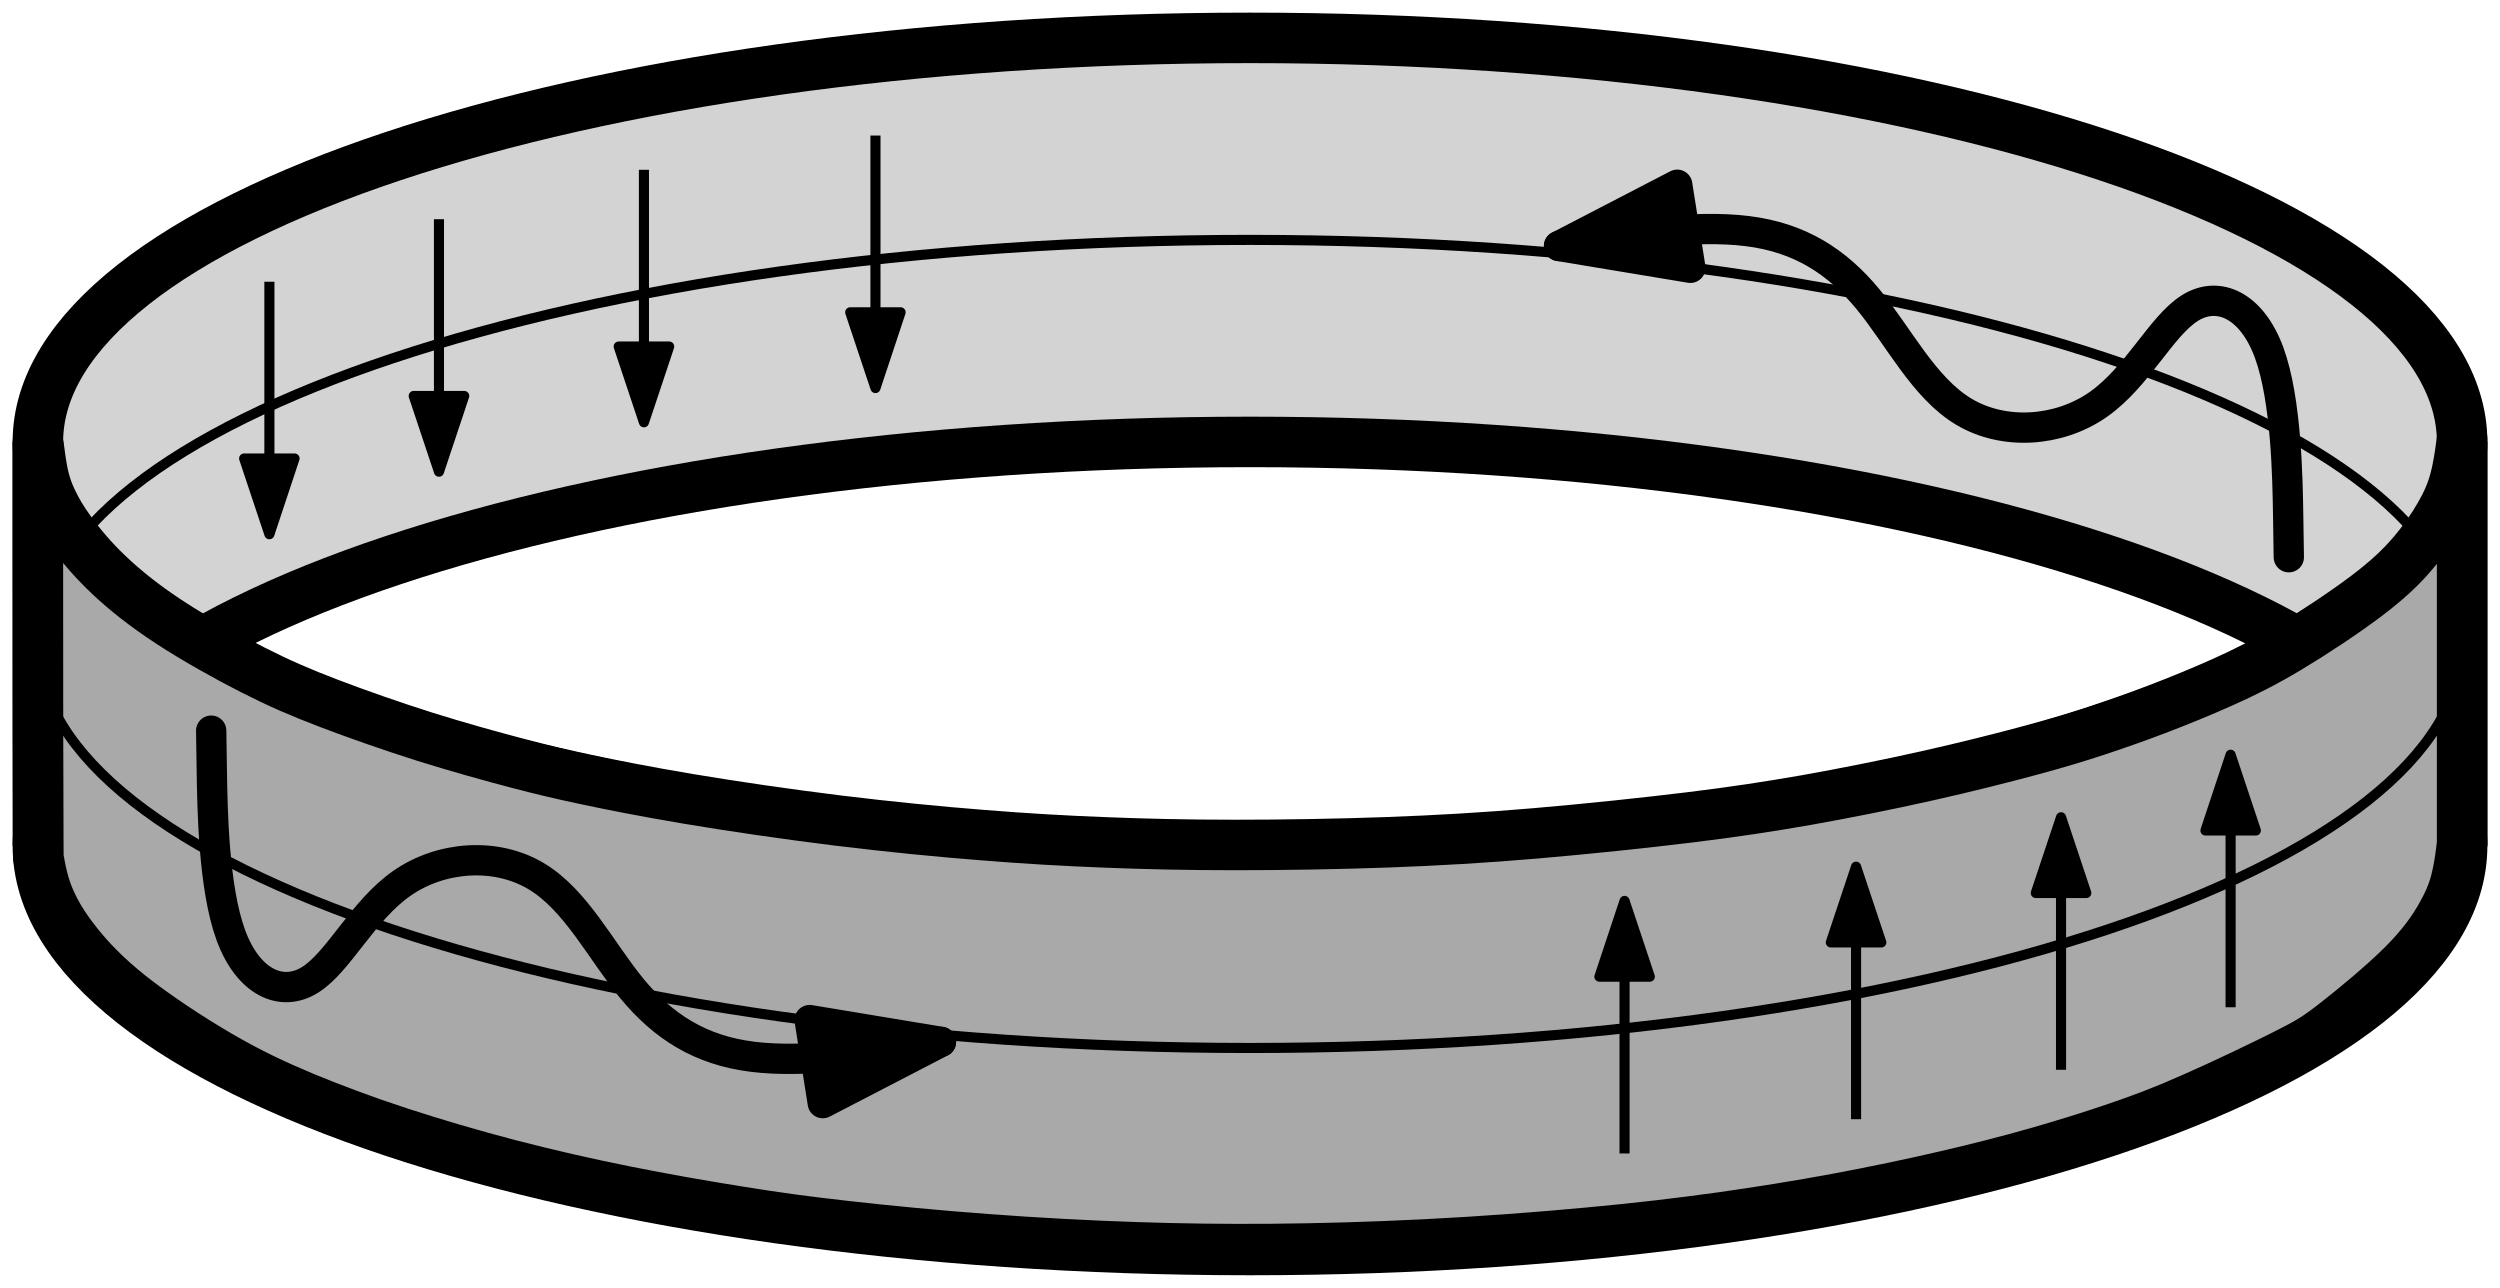
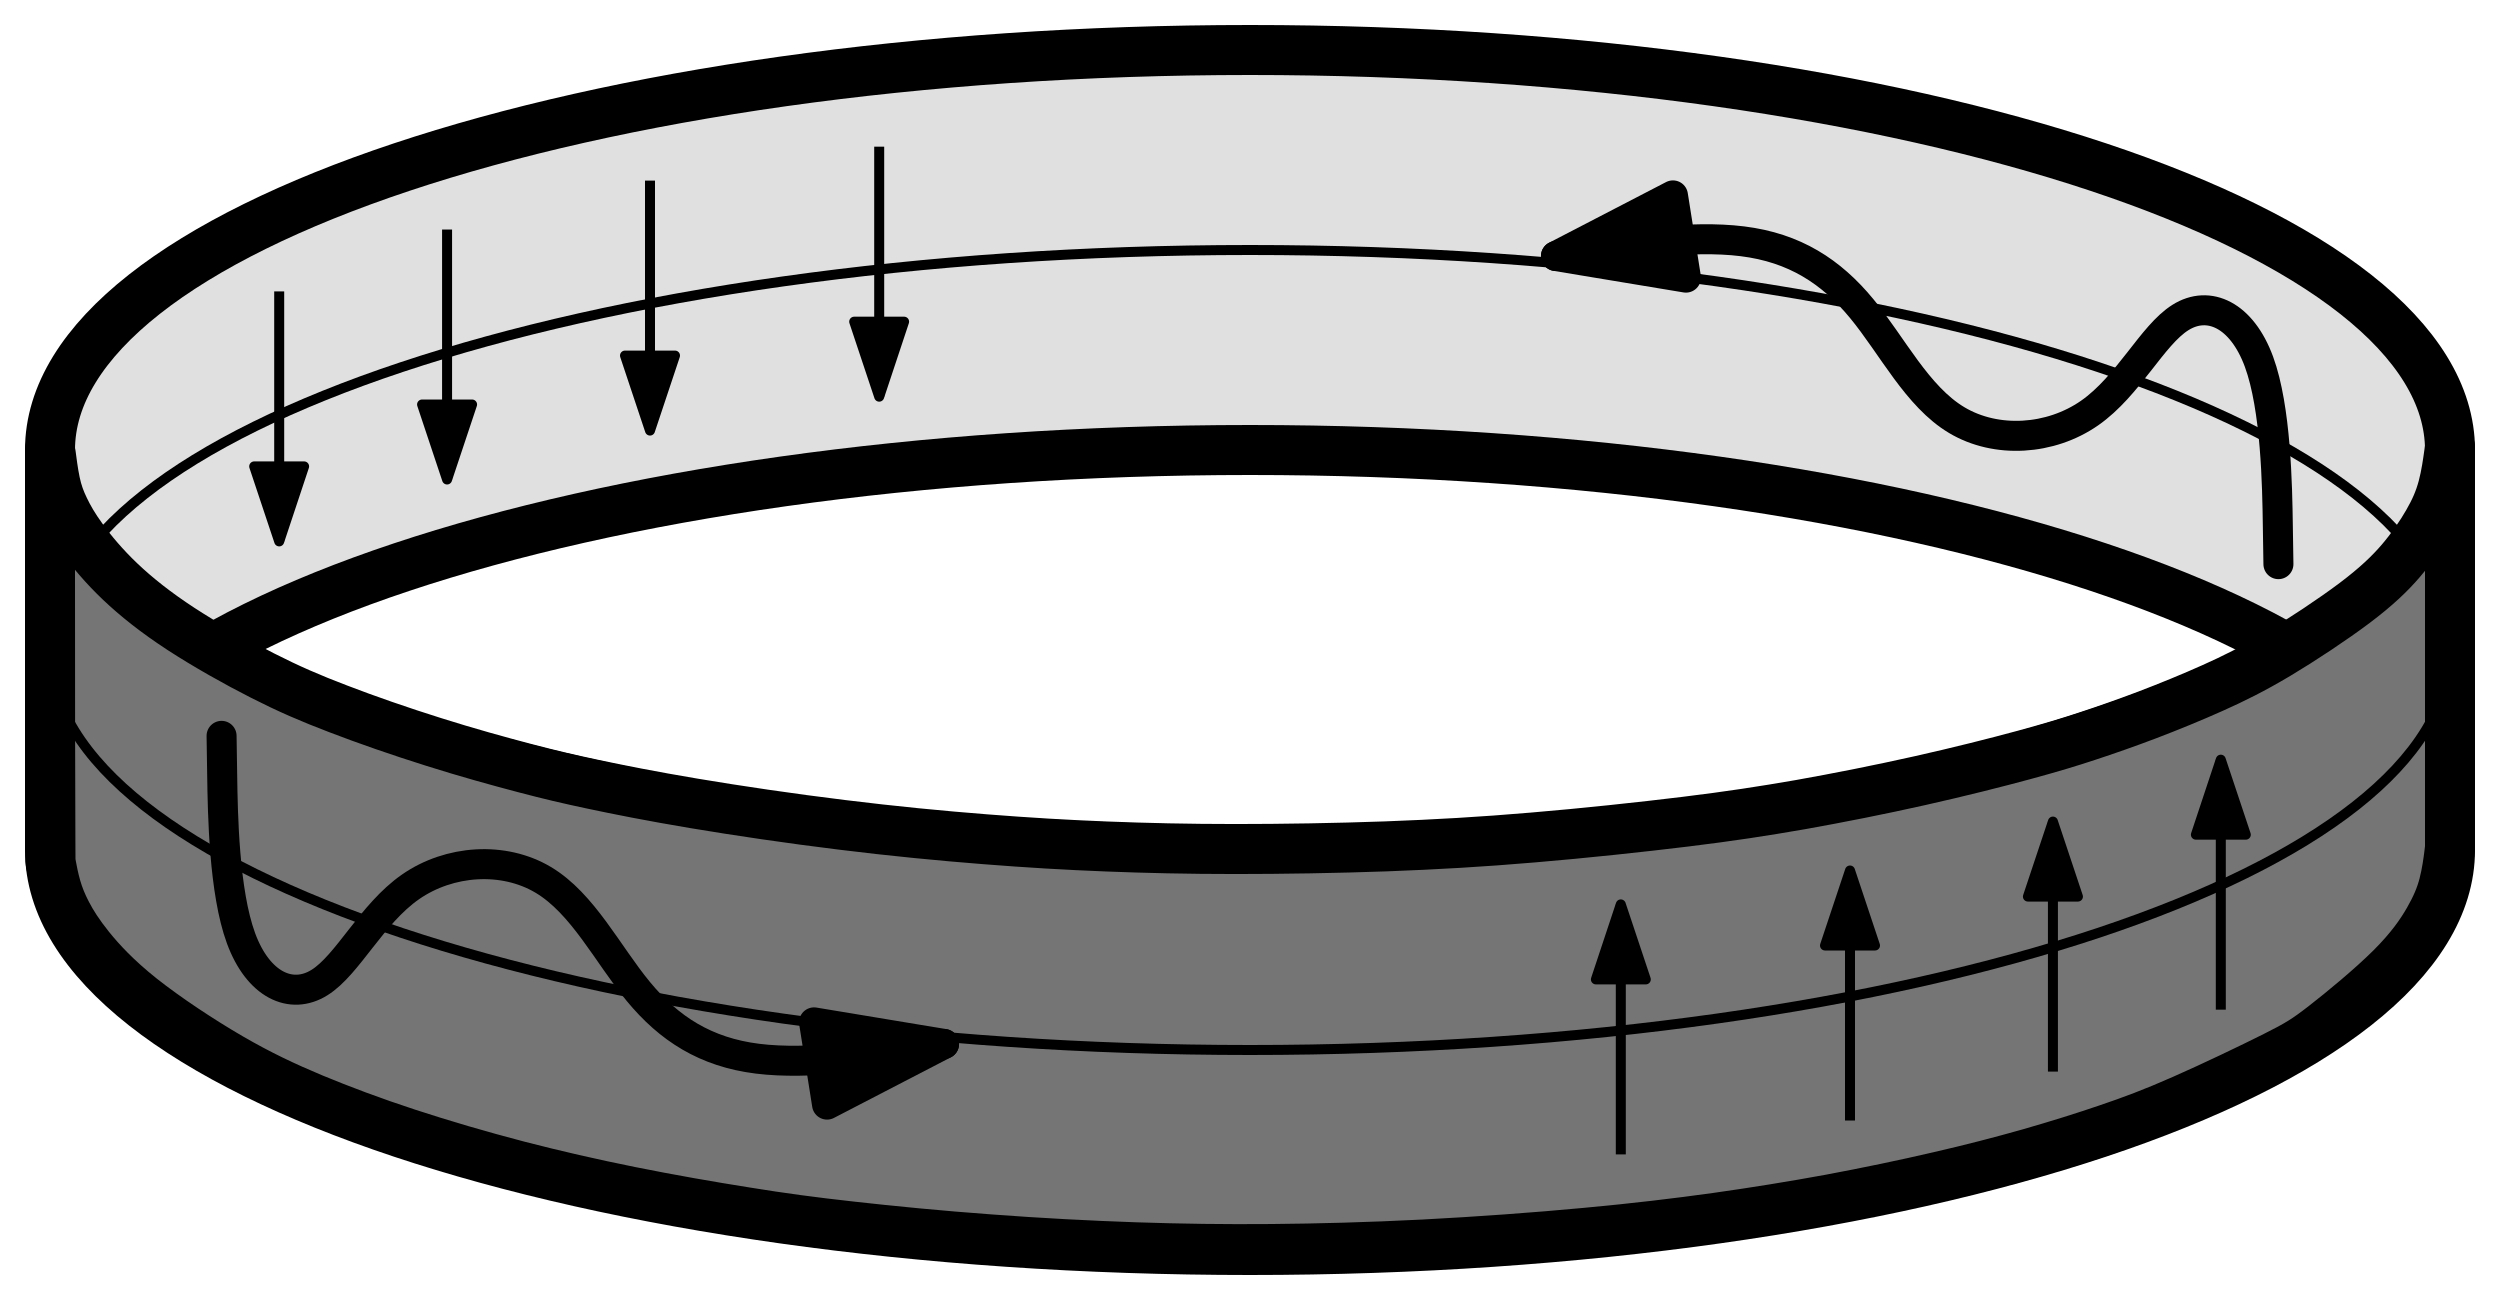
- <svg xmlns="http://www.w3.org/2000/svg" width="99pt" height="51pt" viewBox="0 0 99 51" version="1.1">
-   <g id="surface1">
-     <path style="fill-rule:evenodd;fill:rgb(82.7%,82.7%,82.7%);fill-opacity:1;stroke-width:0.4;stroke-linecap:butt;stroke-linejoin:round;stroke:rgb(0%,0%,0%);stroke-opacity:1;stroke-miterlimit:10;" d="M 297.508 696.07 C 297.508 696.07 297.508 696.07 297.973 696.391 C 298.441 696.707 299.375 697.34 300.18 697.988 C 300.988 698.637 301.668 699.293 302.266 700.191 C 302.859 701.09 303.375 702.227 303.59 703.234 C 303.801 704.238 303.715 705.121 303.297 706.094 C 302.879 707.07 302.133 708.137 301.016 709.199 C 299.902 710.258 298.414 711.309 296.727 712.25 C 295.035 713.191 293.145 714.027 291.426 714.688 C 289.703 715.348 288.16 715.836 286.395 716.312 C 284.633 716.789 282.652 717.258 280.801 717.641 C 278.949 718.023 277.23 718.32 275.293 718.602 C 273.355 718.879 271.207 719.137 269.211 719.336 C 267.215 719.531 265.375 719.668 263.188 719.766 C 260.996 719.867 258.453 719.934 256.191 719.945 C 253.926 719.957 251.938 719.914 249.949 719.828 C 247.961 719.746 245.969 719.617 244.137 719.465 C 242.305 719.312 240.633 719.137 239.105 718.945 C 237.582 718.758 236.203 718.559 234.453 718.25 C 232.703 717.941 230.578 717.523 228.609 717.066 C 226.637 716.609 224.816 716.113 223.027 715.539 C 221.242 714.965 219.488 714.312 218.004 713.676 C 216.52 713.039 215.301 712.418 214.102 711.664 C 212.902 710.91 211.723 710.023 210.809 709.148 C 209.898 708.27 209.25 707.402 208.832 706.449 C 208.414 705.496 208.223 704.461 208.242 703.574 C 208.266 702.688 208.496 701.953 208.891 701.219 C 209.281 700.484 209.836 699.754 210.477 699.098 C 211.121 698.438 211.855 697.863 212.566 697.355 C 213.277 696.848 213.969 696.414 214.309 696.195 C 214.652 695.98 214.652 695.98 214.652 695.98 C 214.652 695.98 214.652 695.98 215.379 696.348 C 216.102 696.715 217.547 697.453 218.938 698.059 C 220.324 698.664 221.66 699.141 223.176 699.613 C 224.688 700.082 226.387 700.551 228.117 700.965 C 229.848 701.383 231.609 701.746 233.18 702.035 C 234.75 702.328 236.121 702.547 237.656 702.754 C 239.188 702.965 240.883 703.16 242.539 703.324 C 244.195 703.488 245.82 703.617 247.281 703.711 C 248.746 703.805 250.051 703.863 251.461 703.906 C 252.875 703.949 254.395 703.977 255.762 703.98 C 257.125 703.984 258.332 703.973 259.434 703.945 C 260.539 703.922 261.539 703.887 262.898 703.812 C 264.258 703.738 265.973 703.629 267.633 703.492 C 269.293 703.355 270.895 703.188 272.551 702.984 C 274.203 702.777 275.91 702.531 277.574 702.254 C 279.242 701.973 280.871 701.656 282.406 701.32 C 283.938 700.984 285.375 700.625 286.637 700.281 C 287.898 699.938 288.984 699.602 290.121 699.215 C 291.262 698.824 292.449 698.375 293.691 697.844 C 294.93 697.309 296.219 696.691 296.863 696.383 C 297.508 696.07 297.508 696.07 297.508 696.07 Z M 297.508 696.07 " transform="matrix(1,0,0,-1,-206.5,721.5)" />
-     <path style="fill:none;stroke-width:2;stroke-linecap:butt;stroke-linejoin:round;stroke:rgb(0%,0%,0%);stroke-opacity:1;stroke-miterlimit:10;" d="M 304 704 C 304 712.836 282.512 720 256 720 C 229.488 720 208 712.836 208 704 C 208 695.164 229.488 688 256 688 C 282.512 688 304 695.164 304 704 " transform="matrix(1,0,0,-1,-206.5,721.5)" />
-     <path style="fill:none;stroke-width:2;stroke-linecap:butt;stroke-linejoin:round;stroke:rgb(0%,0%,0%);stroke-opacity:1;stroke-miterlimit:10;" d="M 304 688 C 304 696.836 282.512 704 256 704 C 229.488 704 208 696.836 208 688 C 208 679.164 229.488 672 256 672 C 282.512 672 304 679.164 304 688 " transform="matrix(1,0,0,-1,-206.5,721.5)" />
-     <path style="fill:none;stroke-width:2;stroke-linecap:butt;stroke-linejoin:round;stroke:rgb(0%,0%,0%);stroke-opacity:1;stroke-miterlimit:10;" d="M 208 704 L 208 688 " transform="matrix(1,0,0,-1,-206.5,721.5)" />
-     <path style="fill:none;stroke-width:2;stroke-linecap:butt;stroke-linejoin:round;stroke:rgb(0%,0%,0%);stroke-opacity:1;stroke-miterlimit:10;" d="M 304 704 L 304 688 " transform="matrix(1,0,0,-1,-206.5,721.5)" />
-     <path style="fill:none;stroke-width:0.4;stroke-linecap:butt;stroke-linejoin:round;stroke:rgb(0%,0%,0%);stroke-opacity:1;stroke-miterlimit:10;" d="M 208 696 C 208 704.836 229.488 712 256 712 C 282.512 712 304 704.836 304 696 " transform="matrix(1,0,0,-1,-206.5,721.5)" />
-     <path style="fill-rule:evenodd;fill:rgb(66.299%,66.299%,66.299%);fill-opacity:1;stroke-width:2;stroke-linecap:butt;stroke-linejoin:round;stroke:rgb(0%,0%,0%);stroke-opacity:1;stroke-miterlimit:10;" d="M 208 703.961 C 208 703.93 208 703.93 208 703.195 C 208 702.457 208 700.984 208 699.051 C 208 697.117 208 694.723 208.004 692.727 C 208.008 690.734 208.012 689.141 208.016 688.344 C 208.02 687.547 208.02 687.547 208.02 687.547 C 208.02 687.547 208.02 687.547 208.051 687.371 C 208.082 687.195 208.148 686.848 208.246 686.508 C 208.344 686.164 208.48 685.832 208.676 685.453 C 208.875 685.074 209.141 684.652 209.586 684.098 C 210.027 683.547 210.652 682.867 211.648 682.074 C 212.645 681.285 214.012 680.379 215.195 679.691 C 216.379 679.004 217.379 678.535 218.508 678.062 C 219.641 677.594 220.898 677.121 222.293 676.664 C 223.688 676.207 225.211 675.762 226.707 675.371 C 228.203 674.984 229.668 674.648 231.219 674.336 C 232.773 674.023 234.41 673.738 235.836 673.512 C 237.262 673.281 238.473 673.117 240.062 672.941 C 241.648 672.762 243.617 672.57 245.594 672.426 C 247.566 672.277 249.555 672.172 251.406 672.109 C 253.258 672.047 254.973 672.023 256.848 672.039 C 258.723 672.055 260.754 672.109 262.93 672.219 C 265.105 672.328 267.422 672.5 269.422 672.688 C 271.418 672.871 273.098 673.074 274.672 673.293 C 276.246 673.516 277.723 673.754 279.207 674.027 C 280.695 674.305 282.195 674.617 283.535 674.93 C 284.879 675.238 286.062 675.547 287.18 675.863 C 288.297 676.184 289.352 676.512 290.309 676.84 C 291.266 677.164 292.129 677.484 293.328 678.016 C 294.531 678.543 296.07 679.281 296.992 679.746 C 297.922 680.211 298.234 680.402 298.969 680.973 C 299.703 681.543 300.859 682.496 301.648 683.281 C 302.434 684.066 302.855 684.684 303.152 685.203 C 303.449 685.723 303.629 686.145 303.75 686.609 C 303.871 687.074 303.938 687.582 303.969 687.84 C 304 688.094 304 688.094 304 688.094 C 304 688.094 304 688.094 304 688.738 C 304 689.383 304 690.672 304 692.266 C 304 693.863 304 695.766 304 697.789 C 304 699.816 304 701.965 304 703.039 C 304 704.113 304 704.113 304 704.113 C 304 704.113 304 704.113 303.961 703.836 C 303.922 703.555 303.848 702.996 303.715 702.504 C 303.582 702.008 303.395 701.578 303.117 701.102 C 302.844 700.621 302.48 700.094 302.035 699.574 C 301.594 699.055 301.062 698.543 300.188 697.883 C 299.309 697.223 298.082 696.41 297.094 695.82 C 296.102 695.23 295.348 694.859 294.512 694.484 C 293.676 694.109 292.758 693.734 291.895 693.406 C 291.035 693.078 290.238 692.801 289.492 692.555 C 288.746 692.309 288.051 692.098 286.957 691.801 C 285.863 691.504 284.367 691.125 282.781 690.77 C 281.195 690.414 279.52 690.082 278.023 689.816 C 276.523 689.555 275.207 689.352 273.418 689.133 C 271.629 688.914 269.367 688.676 267.316 688.5 C 265.266 688.324 263.422 688.219 261.434 688.145 C 259.449 688.074 257.316 688.039 255.414 688.039 C 253.516 688.039 251.852 688.078 250.258 688.141 C 248.664 688.203 247.145 688.289 245.406 688.43 C 243.668 688.566 241.711 688.758 239.668 689.008 C 237.621 689.262 235.492 689.574 233.77 689.863 C 232.051 690.152 230.734 690.414 229.723 690.629 C 228.711 690.844 227.996 691.012 226.988 691.277 C 225.977 691.543 224.676 691.902 223.34 692.32 C 222.008 692.742 220.648 693.219 219.531 693.645 C 218.414 694.07 217.539 694.449 216.496 694.98 C 215.453 695.512 214.242 696.191 213.238 696.844 C 212.234 697.5 211.445 698.129 210.801 698.742 C 210.152 699.355 209.656 699.961 209.301 700.449 C 208.945 700.938 208.734 701.312 208.57 701.656 C 208.406 701.996 208.297 702.301 208.207 702.703 C 208.121 703.109 208.062 703.609 208.031 703.832 C 208 704.051 208 703.992 208 703.961 Z M 208 703.961 " transform="matrix(1,0,0,-1,-206.5,721.5)" />
-     <path style="fill:none;stroke-width:0.4;stroke-linecap:butt;stroke-linejoin:round;stroke:rgb(0%,0%,0%);stroke-opacity:1;stroke-miterlimit:10;" d="M 208 696 C 208 687.164 229.488 680 256 680 C 282.512 680 304 687.164 304 696 " transform="matrix(1,0,0,-1,-206.5,721.5)" />
-     <path style="fill:none;stroke-width:1.2;stroke-linecap:round;stroke-linejoin:round;stroke:rgb(0%,0%,0%);stroke-opacity:1;stroke-miterlimit:10;" d="M 214.863 692.566 C 214.863 692.566 214.863 692.566 214.887 691.008 C 214.91 689.449 214.957 686.336 215.641 684.469 C 216.324 682.602 217.648 681.988 218.781 682.699 C 219.914 683.406 220.859 685.438 222.418 686.523 C 223.977 687.609 226.148 687.75 227.73 686.805 C 229.312 685.863 230.305 683.832 231.531 682.344 C 232.762 680.855 234.223 679.91 236.301 679.652 C 238.379 679.391 241.07 679.816 242.414 680.031 C 243.762 680.242 243.762 680.242 243.762 680.242 " transform="matrix(1,0,0,-1,-206.5,721.5)" />
-     <path style="fill-rule:evenodd;fill:rgb(0%,0%,0%);fill-opacity:1;stroke-width:1.2;stroke-linecap:round;stroke-linejoin:round;stroke:rgb(0%,0%,0%);stroke-opacity:1;stroke-miterlimit:10;" d="M 243.762 680.242 L 238.562 681.105 L 239.082 677.816 Z M 243.762 680.242 " transform="matrix(1,0,0,-1,-206.5,721.5)" />
-     <path style="fill:none;stroke-width:1.2;stroke-linecap:round;stroke-linejoin:round;stroke:rgb(0%,0%,0%);stroke-opacity:1;stroke-miterlimit:10;" d="M 297.137 699.434 C 297.137 699.434 297.137 699.434 297.113 700.992 C 297.09 702.551 297.043 705.664 296.359 707.531 C 295.676 709.398 294.352 710.012 293.219 709.301 C 292.086 708.594 291.141 706.562 289.582 705.477 C 288.023 704.391 285.852 704.25 284.27 705.195 C 282.688 706.137 281.695 708.168 280.469 709.656 C 279.238 711.145 277.777 712.09 275.699 712.348 C 273.621 712.609 270.93 712.184 269.586 711.969 C 268.238 711.758 268.238 711.758 268.238 711.758 " transform="matrix(1,0,0,-1,-206.5,721.5)" />
-     <path style="fill-rule:evenodd;fill:rgb(0%,0%,0%);fill-opacity:1;stroke-width:1.2;stroke-linecap:round;stroke-linejoin:round;stroke:rgb(0%,0%,0%);stroke-opacity:1;stroke-miterlimit:10;" d="M 268.238 711.758 L 273.438 710.895 L 272.918 714.184 Z M 268.238 711.758 " transform="matrix(1,0,0,-1,-206.5,721.5)" />
-     <path style="fill:none;stroke-width:0.4;stroke-linecap:butt;stroke-linejoin:round;stroke:rgb(0%,0%,0%);stroke-opacity:1;stroke-miterlimit:10;" d="M 270.832 675.824 L 270.832 685.824 " transform="matrix(1,0,0,-1,-206.5,721.5)" />
-     <path style="fill-rule:evenodd;fill:rgb(0%,0%,0%);fill-opacity:1;stroke-width:0.4;stroke-linecap:butt;stroke-linejoin:round;stroke:rgb(0%,0%,0%);stroke-opacity:1;stroke-miterlimit:10;" d="M 270.832 685.824 L 269.836 682.824 L 271.832 682.824 Z M 270.832 685.824 " transform="matrix(1,0,0,-1,-206.5,721.5)" />
-     <path style="fill:none;stroke-width:0.4;stroke-linecap:butt;stroke-linejoin:round;stroke:rgb(0%,0%,0%);stroke-opacity:1;stroke-miterlimit:10;" d="M 280 677.18 L 280 687.18 " transform="matrix(1,0,0,-1,-206.5,721.5)" />
-     <path style="fill-rule:evenodd;fill:rgb(0%,0%,0%);fill-opacity:1;stroke-width:0.4;stroke-linecap:butt;stroke-linejoin:round;stroke:rgb(0%,0%,0%);stroke-opacity:1;stroke-miterlimit:10;" d="M 280 687.18 L 279 684.18 L 281 684.18 Z M 280 687.18 " transform="matrix(1,0,0,-1,-206.5,721.5)" />
-     <path style="fill:none;stroke-width:0.4;stroke-linecap:butt;stroke-linejoin:round;stroke:rgb(0%,0%,0%);stroke-opacity:1;stroke-miterlimit:10;" d="M 288.117 679.137 L 288.117 689.137 " transform="matrix(1,0,0,-1,-206.5,721.5)" />
-     <path style="fill-rule:evenodd;fill:rgb(0%,0%,0%);fill-opacity:1;stroke-width:0.4;stroke-linecap:butt;stroke-linejoin:round;stroke:rgb(0%,0%,0%);stroke-opacity:1;stroke-miterlimit:10;" d="M 288.117 689.137 L 287.117 686.137 L 289.117 686.137 Z M 288.117 689.137 " transform="matrix(1,0,0,-1,-206.5,721.5)" />
-     <path style="fill:none;stroke-width:0.4;stroke-linecap:butt;stroke-linejoin:round;stroke:rgb(0%,0%,0%);stroke-opacity:1;stroke-miterlimit:10;" d="M 294.832 681.613 L 294.832 691.613 " transform="matrix(1,0,0,-1,-206.5,721.5)" />
-     <path style="fill-rule:evenodd;fill:rgb(0%,0%,0%);fill-opacity:1;stroke-width:0.4;stroke-linecap:butt;stroke-linejoin:round;stroke:rgb(0%,0%,0%);stroke-opacity:1;stroke-miterlimit:10;" d="M 294.832 691.613 L 293.836 688.613 L 295.832 688.613 Z M 294.832 691.613 " transform="matrix(1,0,0,-1,-206.5,721.5)" />
-     <path style="fill:none;stroke-width:0.4;stroke-linecap:butt;stroke-linejoin:round;stroke:rgb(0%,0%,0%);stroke-opacity:1;stroke-miterlimit:10;" d="M 217.168 710.344 L 217.168 700.344 " transform="matrix(1,0,0,-1,-206.5,721.5)" />
-     <path style="fill-rule:evenodd;fill:rgb(0%,0%,0%);fill-opacity:1;stroke-width:0.4;stroke-linecap:butt;stroke-linejoin:round;stroke:rgb(0%,0%,0%);stroke-opacity:1;stroke-miterlimit:10;" d="M 217.168 700.344 L 218.164 703.344 L 216.168 703.344 Z M 217.168 700.344 " transform="matrix(1,0,0,-1,-206.5,721.5)" />
-     <path style="fill:none;stroke-width:0.4;stroke-linecap:butt;stroke-linejoin:round;stroke:rgb(0%,0%,0%);stroke-opacity:1;stroke-miterlimit:10;" d="M 223.883 712.82 L 223.883 702.82 " transform="matrix(1,0,0,-1,-206.5,721.5)" />
-     <path style="fill-rule:evenodd;fill:rgb(0%,0%,0%);fill-opacity:1;stroke-width:0.4;stroke-linecap:butt;stroke-linejoin:round;stroke:rgb(0%,0%,0%);stroke-opacity:1;stroke-miterlimit:10;" d="M 223.883 702.82 L 224.883 705.82 L 222.883 705.82 Z M 223.883 702.82 " transform="matrix(1,0,0,-1,-206.5,721.5)" />
-     <path style="fill:none;stroke-width:0.4;stroke-linecap:butt;stroke-linejoin:round;stroke:rgb(0%,0%,0%);stroke-opacity:1;stroke-miterlimit:10;" d="M 232 714.777 L 232 704.777 " transform="matrix(1,0,0,-1,-206.5,721.5)" />
-     <path style="fill-rule:evenodd;fill:rgb(0%,0%,0%);fill-opacity:1;stroke-width:0.4;stroke-linecap:butt;stroke-linejoin:round;stroke:rgb(0%,0%,0%);stroke-opacity:1;stroke-miterlimit:10;" d="M 232 704.777 L 233 707.777 L 231 707.777 Z M 232 704.777 " transform="matrix(1,0,0,-1,-206.5,721.5)" />
-     <path style="fill:none;stroke-width:0.4;stroke-linecap:butt;stroke-linejoin:round;stroke:rgb(0%,0%,0%);stroke-opacity:1;stroke-miterlimit:10;" d="M 241.168 716.133 L 241.168 706.133 " transform="matrix(1,0,0,-1,-206.5,721.5)" />
-     <path style="fill-rule:evenodd;fill:rgb(0%,0%,0%);fill-opacity:1;stroke-width:0.4;stroke-linecap:butt;stroke-linejoin:round;stroke:rgb(0%,0%,0%);stroke-opacity:1;stroke-miterlimit:10;" d="M 241.168 706.133 L 242.164 709.133 L 240.168 709.133 Z M 241.168 706.133 " transform="matrix(1,0,0,-1,-206.5,721.5)" />
+ <svg xmlns="http://www.w3.org/2000/svg" width="100pt" height="52pt" viewBox="0 0 100 52" version="1.1">
+   <g id="surface25840">
+     <path style="fill-rule:evenodd;fill:rgb(87.8%,87.8%,87.8%);fill-opacity:1;stroke-width:0.4;stroke-linecap:butt;stroke-linejoin:round;stroke:rgb(0%,0%,0%);stroke-opacity:1;stroke-miterlimit:10;" d="M 297.508 696.07 C 297.508 696.07 297.508 696.07 297.973 696.391 C 298.441 696.707 299.375 697.34 300.18 697.988 C 300.988 698.637 301.668 699.293 302.262 700.191 C 302.859 701.09 303.375 702.223 303.59 703.23 C 303.801 704.238 303.711 705.121 303.297 706.094 C 302.879 707.07 302.133 708.137 301.016 709.199 C 299.902 710.258 298.414 711.309 296.727 712.25 C 295.035 713.191 293.145 714.027 291.426 714.688 C 289.703 715.348 288.16 715.836 286.395 716.312 C 284.633 716.789 282.652 717.258 280.801 717.641 C 278.949 718.023 277.23 718.32 275.293 718.602 C 273.355 718.879 271.207 719.137 269.211 719.336 C 267.215 719.531 265.375 719.668 263.184 719.766 C 260.996 719.867 258.453 719.934 256.191 719.945 C 253.926 719.957 251.938 719.914 249.949 719.828 C 247.961 719.746 245.969 719.617 244.137 719.465 C 242.305 719.312 240.633 719.137 239.105 718.945 C 237.582 718.758 236.203 718.559 234.453 718.25 C 232.703 717.941 230.582 717.523 228.609 717.066 C 226.637 716.609 224.816 716.113 223.027 715.539 C 221.242 714.965 219.488 714.312 218.004 713.676 C 216.52 713.039 215.301 712.418 214.102 711.664 C 212.902 710.91 211.723 710.023 210.809 709.148 C 209.898 708.27 209.25 707.402 208.832 706.449 C 208.414 705.496 208.223 704.457 208.242 703.574 C 208.266 702.688 208.496 701.953 208.891 701.219 C 209.281 700.484 209.836 699.75 210.477 699.094 C 211.121 698.438 211.855 697.863 212.566 697.355 C 213.277 696.848 213.965 696.414 214.309 696.195 C 214.652 695.98 214.652 695.98 214.652 695.98 C 214.652 695.98 214.652 695.98 215.379 696.348 C 216.102 696.715 217.547 697.453 218.938 698.059 C 220.324 698.664 221.66 699.141 223.176 699.613 C 224.688 700.082 226.387 700.551 228.117 700.965 C 229.848 701.383 231.613 701.746 233.18 702.039 C 234.75 702.328 236.121 702.547 237.656 702.754 C 239.188 702.961 240.883 703.16 242.539 703.324 C 244.199 703.488 245.82 703.617 247.281 703.711 C 248.746 703.805 250.051 703.863 251.461 703.906 C 252.875 703.949 254.395 703.977 255.762 703.98 C 257.125 703.984 258.332 703.969 259.434 703.945 C 260.539 703.922 261.543 703.887 262.898 703.812 C 264.258 703.738 265.973 703.629 267.633 703.492 C 269.293 703.355 270.895 703.188 272.551 702.984 C 274.203 702.777 275.91 702.531 277.574 702.25 C 279.242 701.969 280.871 701.656 282.406 701.32 C 283.938 700.984 285.375 700.625 286.637 700.281 C 287.898 699.938 288.984 699.602 290.121 699.215 C 291.258 698.824 292.453 698.375 293.691 697.844 C 294.93 697.309 296.219 696.691 296.863 696.383 C 297.508 696.07 297.508 696.07 297.508 696.07 Z M 297.508 696.07 " transform="matrix(1,0,0,-1,-206,722)" />
+     <path style="fill:none;stroke-width:2;stroke-linecap:butt;stroke-linejoin:round;stroke:rgb(0%,0%,0%);stroke-opacity:1;stroke-miterlimit:10;" d="M 304 704 C 304 712.836 282.508 720 256 720 C 229.492 720 208 712.836 208 704 C 208 695.164 229.492 688 256 688 C 282.508 688 304 695.164 304 704 Z M 304 704 " transform="matrix(1,0,0,-1,-206,722)" />
+     <path style="fill:none;stroke-width:2;stroke-linecap:butt;stroke-linejoin:round;stroke:rgb(0%,0%,0%);stroke-opacity:1;stroke-miterlimit:10;" d="M 304 688 C 304 696.836 282.508 704 256 704 C 229.492 704 208 696.836 208 688 C 208 679.164 229.492 672 256 672 C 282.508 672 304 679.164 304 688 Z M 304 688 " transform="matrix(1,0,0,-1,-206,722)" />
+     <path style="fill:none;stroke-width:2;stroke-linecap:butt;stroke-linejoin:round;stroke:rgb(0%,0%,0%);stroke-opacity:1;stroke-miterlimit:10;" d="M 208 704 L 208 688 " transform="matrix(1,0,0,-1,-206,722)" />
+     <path style="fill:none;stroke-width:2;stroke-linecap:butt;stroke-linejoin:round;stroke:rgb(0%,0%,0%);stroke-opacity:1;stroke-miterlimit:10;" d="M 304 704 L 304 688 " transform="matrix(1,0,0,-1,-206,722)" />
+     <path style="fill:none;stroke-width:0.4;stroke-linecap:butt;stroke-linejoin:round;stroke:rgb(0%,0%,0%);stroke-opacity:1;stroke-miterlimit:10;" d="M 208 696 C 208 704.836 229.492 712 256 712 C 282.508 712 304 704.836 304 696 " transform="matrix(1,0,0,-1,-206,722)" />
+     <path style="fill-rule:evenodd;fill:rgb(45.9%,45.9%,45.9%);fill-opacity:1;stroke-width:2;stroke-linecap:butt;stroke-linejoin:round;stroke:rgb(0%,0%,0%);stroke-opacity:1;stroke-miterlimit:10;" d="M 208 703.961 C 208 703.93 208 703.93 208 703.191 C 208 702.457 208 700.984 208 699.051 C 208 697.117 208 694.723 208.004 692.727 C 208.008 690.734 208.012 689.141 208.016 688.344 C 208.02 687.547 208.02 687.547 208.02 687.547 C 208.02 687.547 208.02 687.547 208.051 687.371 C 208.082 687.199 208.148 686.848 208.246 686.508 C 208.344 686.168 208.477 685.832 208.676 685.453 C 208.875 685.074 209.137 684.652 209.582 684.098 C 210.027 683.547 210.652 682.867 211.648 682.074 C 212.645 681.285 214.012 680.379 215.195 679.691 C 216.379 679.004 217.379 678.535 218.508 678.062 C 219.637 677.594 220.898 677.121 222.293 676.664 C 223.688 676.207 225.211 675.762 226.707 675.371 C 228.203 674.984 229.668 674.648 231.219 674.336 C 232.773 674.023 234.41 673.738 235.836 673.512 C 237.262 673.281 238.473 673.117 240.062 672.941 C 241.648 672.762 243.617 672.57 245.594 672.426 C 247.566 672.277 249.555 672.172 251.406 672.109 C 253.258 672.047 254.973 672.023 256.848 672.039 C 258.723 672.055 260.754 672.109 262.93 672.219 C 265.105 672.332 267.422 672.5 269.422 672.688 C 271.418 672.871 273.098 673.074 274.672 673.293 C 276.246 673.516 277.719 673.754 279.207 674.027 C 280.695 674.305 282.191 674.617 283.535 674.93 C 284.879 675.238 286.062 675.547 287.18 675.863 C 288.297 676.184 289.352 676.512 290.309 676.84 C 291.266 677.164 292.129 677.484 293.332 678.016 C 294.531 678.543 296.07 679.281 296.996 679.746 C 297.922 680.211 298.234 680.402 298.969 680.973 C 299.703 681.543 300.859 682.496 301.648 683.281 C 302.434 684.066 302.855 684.684 303.152 685.203 C 303.449 685.723 303.629 686.145 303.75 686.609 C 303.871 687.074 303.938 687.582 303.969 687.836 C 304 688.094 304 688.094 304 688.094 C 304 688.094 304 688.094 304 688.738 C 304 689.383 304 690.672 304 692.266 C 304 693.863 304 695.766 304 697.793 C 304 699.816 304 701.965 304 703.039 C 304 704.113 304 704.113 304 704.113 C 304 704.113 304 704.113 303.961 703.832 C 303.922 703.555 303.848 702.996 303.715 702.504 C 303.582 702.008 303.395 701.582 303.117 701.102 C 302.844 700.625 302.48 700.094 302.039 699.574 C 301.594 699.055 301.062 698.543 300.188 697.883 C 299.309 697.223 298.082 696.41 297.094 695.82 C 296.102 695.23 295.348 694.859 294.512 694.484 C 293.676 694.109 292.758 693.734 291.898 693.406 C 291.035 693.078 290.238 692.801 289.492 692.555 C 288.746 692.309 288.051 692.098 286.957 691.801 C 285.863 691.504 284.367 691.125 282.781 690.77 C 281.195 690.414 279.52 690.082 278.023 689.816 C 276.523 689.555 275.207 689.352 273.418 689.133 C 271.629 688.914 269.367 688.672 267.316 688.5 C 265.266 688.324 263.422 688.219 261.434 688.145 C 259.449 688.074 257.316 688.039 255.414 688.039 C 253.516 688.039 251.852 688.078 250.258 688.141 C 248.664 688.203 247.145 688.293 245.406 688.43 C 243.668 688.566 241.711 688.754 239.668 689.008 C 237.625 689.258 235.492 689.574 233.77 689.863 C 232.047 690.152 230.734 690.414 229.723 690.629 C 228.707 690.844 227.996 691.012 226.988 691.277 C 225.977 691.543 224.672 691.902 223.34 692.324 C 222.008 692.742 220.648 693.215 219.531 693.645 C 218.414 694.07 217.539 694.449 216.496 694.98 C 215.453 695.508 214.242 696.191 213.238 696.844 C 212.234 697.5 211.445 698.129 210.801 698.742 C 210.156 699.355 209.656 699.961 209.301 700.449 C 208.945 700.938 208.734 701.312 208.57 701.656 C 208.406 701.996 208.293 702.301 208.207 702.707 C 208.121 703.109 208.062 703.609 208.031 703.832 C 208 704.051 208 703.992 208 703.961 Z M 208 703.961 " transform="matrix(1,0,0,-1,-206,722)" />
+     <path style="fill:none;stroke-width:0.4;stroke-linecap:butt;stroke-linejoin:round;stroke:rgb(0%,0%,0%);stroke-opacity:1;stroke-miterlimit:10;" d="M 208 696 C 208 687.164 229.492 680 256 680 C 282.508 680 304 687.164 304 696 " transform="matrix(1,0,0,-1,-206,722)" />
+     <path style="fill:none;stroke-width:1.2;stroke-linecap:round;stroke-linejoin:round;stroke:rgb(0%,0%,0%);stroke-opacity:1;stroke-miterlimit:10;" d="M 214.863 692.566 C 214.863 692.566 214.863 692.566 214.887 691.008 C 214.91 689.449 214.957 686.332 215.641 684.469 C 216.328 682.602 217.648 681.988 218.781 682.699 C 219.914 683.406 220.859 685.438 222.418 686.523 C 223.977 687.609 226.148 687.75 227.73 686.805 C 229.312 685.863 230.305 683.832 231.531 682.344 C 232.758 680.855 234.223 679.91 236.301 679.652 C 238.379 679.391 241.07 679.816 242.418 680.031 C 243.762 680.242 243.762 680.242 243.762 680.242 " transform="matrix(1,0,0,-1,-206,722)" />
+     <path style="fill-rule:evenodd;fill:rgb(0%,0%,0%);fill-opacity:1;stroke-width:1.2;stroke-linecap:round;stroke-linejoin:round;stroke:rgb(0%,0%,0%);stroke-opacity:1;stroke-miterlimit:10;" d="M 243.762 680.242 L 238.562 681.105 L 239.082 677.816 Z M 243.762 680.242 " transform="matrix(1,0,0,-1,-206,722)" />
+     <path style="fill:none;stroke-width:1.2;stroke-linecap:round;stroke-linejoin:round;stroke:rgb(0%,0%,0%);stroke-opacity:1;stroke-miterlimit:10;" d="M 297.137 699.434 C 297.137 699.434 297.137 699.434 297.113 700.992 C 297.09 702.551 297.043 705.668 296.359 707.531 C 295.672 709.398 294.352 710.012 293.219 709.301 C 292.086 708.594 291.141 706.562 289.582 705.477 C 288.023 704.391 285.852 704.25 284.27 705.195 C 282.688 706.137 281.695 708.168 280.469 709.656 C 279.242 711.145 277.777 712.09 275.699 712.348 C 273.621 712.609 270.93 712.184 269.582 711.969 C 268.238 711.758 268.238 711.758 268.238 711.758 " transform="matrix(1,0,0,-1,-206,722)" />
+     <path style="fill-rule:evenodd;fill:rgb(0%,0%,0%);fill-opacity:1;stroke-width:1.2;stroke-linecap:round;stroke-linejoin:round;stroke:rgb(0%,0%,0%);stroke-opacity:1;stroke-miterlimit:10;" d="M 268.238 711.758 L 273.438 710.895 L 272.918 714.184 Z M 268.238 711.758 " transform="matrix(1,0,0,-1,-206,722)" />
+     <path style="fill:none;stroke-width:0.4;stroke-linecap:butt;stroke-linejoin:round;stroke:rgb(0%,0%,0%);stroke-opacity:1;stroke-miterlimit:10;" d="M 270.832 675.824 L 270.832 685.824 " transform="matrix(1,0,0,-1,-206,722)" />
+     <path style="fill-rule:evenodd;fill:rgb(0%,0%,0%);fill-opacity:1;stroke-width:0.4;stroke-linecap:butt;stroke-linejoin:round;stroke:rgb(0%,0%,0%);stroke-opacity:1;stroke-miterlimit:10;" d="M 270.832 685.824 L 269.836 682.824 L 271.832 682.824 Z M 270.832 685.824 " transform="matrix(1,0,0,-1,-206,722)" />
+     <path style="fill:none;stroke-width:0.4;stroke-linecap:butt;stroke-linejoin:round;stroke:rgb(0%,0%,0%);stroke-opacity:1;stroke-miterlimit:10;" d="M 280 677.18 L 280 687.18 " transform="matrix(1,0,0,-1,-206,722)" />
+     <path style="fill-rule:evenodd;fill:rgb(0%,0%,0%);fill-opacity:1;stroke-width:0.4;stroke-linecap:butt;stroke-linejoin:round;stroke:rgb(0%,0%,0%);stroke-opacity:1;stroke-miterlimit:10;" d="M 280 687.18 L 279 684.18 L 281 684.18 Z M 280 687.18 " transform="matrix(1,0,0,-1,-206,722)" />
+     <path style="fill:none;stroke-width:0.4;stroke-linecap:butt;stroke-linejoin:round;stroke:rgb(0%,0%,0%);stroke-opacity:1;stroke-miterlimit:10;" d="M 288.117 679.137 L 288.117 689.137 " transform="matrix(1,0,0,-1,-206,722)" />
+     <path style="fill-rule:evenodd;fill:rgb(0%,0%,0%);fill-opacity:1;stroke-width:0.4;stroke-linecap:butt;stroke-linejoin:round;stroke:rgb(0%,0%,0%);stroke-opacity:1;stroke-miterlimit:10;" d="M 288.117 689.137 L 287.117 686.137 L 289.117 686.137 Z M 288.117 689.137 " transform="matrix(1,0,0,-1,-206,722)" />
+     <path style="fill:none;stroke-width:0.4;stroke-linecap:butt;stroke-linejoin:round;stroke:rgb(0%,0%,0%);stroke-opacity:1;stroke-miterlimit:10;" d="M 294.832 681.613 L 294.832 691.613 " transform="matrix(1,0,0,-1,-206,722)" />
+     <path style="fill-rule:evenodd;fill:rgb(0%,0%,0%);fill-opacity:1;stroke-width:0.4;stroke-linecap:butt;stroke-linejoin:round;stroke:rgb(0%,0%,0%);stroke-opacity:1;stroke-miterlimit:10;" d="M 294.832 691.613 L 293.836 688.613 L 295.832 688.613 Z M 294.832 691.613 " transform="matrix(1,0,0,-1,-206,722)" />
+     <path style="fill:none;stroke-width:0.4;stroke-linecap:butt;stroke-linejoin:round;stroke:rgb(0%,0%,0%);stroke-opacity:1;stroke-miterlimit:10;" d="M 217.168 710.344 L 217.168 700.344 " transform="matrix(1,0,0,-1,-206,722)" />
+     <path style="fill-rule:evenodd;fill:rgb(0%,0%,0%);fill-opacity:1;stroke-width:0.4;stroke-linecap:butt;stroke-linejoin:round;stroke:rgb(0%,0%,0%);stroke-opacity:1;stroke-miterlimit:10;" d="M 217.168 700.344 L 218.164 703.344 L 216.168 703.344 Z M 217.168 700.344 " transform="matrix(1,0,0,-1,-206,722)" />
+     <path style="fill:none;stroke-width:0.4;stroke-linecap:butt;stroke-linejoin:round;stroke:rgb(0%,0%,0%);stroke-opacity:1;stroke-miterlimit:10;" d="M 223.883 712.82 L 223.883 702.82 " transform="matrix(1,0,0,-1,-206,722)" />
+     <path style="fill-rule:evenodd;fill:rgb(0%,0%,0%);fill-opacity:1;stroke-width:0.4;stroke-linecap:butt;stroke-linejoin:round;stroke:rgb(0%,0%,0%);stroke-opacity:1;stroke-miterlimit:10;" d="M 223.883 702.82 L 224.883 705.82 L 222.883 705.82 Z M 223.883 702.82 " transform="matrix(1,0,0,-1,-206,722)" />
+     <path style="fill:none;stroke-width:0.4;stroke-linecap:butt;stroke-linejoin:round;stroke:rgb(0%,0%,0%);stroke-opacity:1;stroke-miterlimit:10;" d="M 232 714.777 L 232 704.777 " transform="matrix(1,0,0,-1,-206,722)" />
+     <path style="fill-rule:evenodd;fill:rgb(0%,0%,0%);fill-opacity:1;stroke-width:0.4;stroke-linecap:butt;stroke-linejoin:round;stroke:rgb(0%,0%,0%);stroke-opacity:1;stroke-miterlimit:10;" d="M 232 704.777 L 233 707.777 L 231 707.777 Z M 232 704.777 " transform="matrix(1,0,0,-1,-206,722)" />
+     <path style="fill:none;stroke-width:0.4;stroke-linecap:butt;stroke-linejoin:round;stroke:rgb(0%,0%,0%);stroke-opacity:1;stroke-miterlimit:10;" d="M 241.168 716.133 L 241.168 706.133 " transform="matrix(1,0,0,-1,-206,722)" />
+     <path style="fill-rule:evenodd;fill:rgb(0%,0%,0%);fill-opacity:1;stroke-width:0.4;stroke-linecap:butt;stroke-linejoin:round;stroke:rgb(0%,0%,0%);stroke-opacity:1;stroke-miterlimit:10;" d="M 241.168 706.133 L 242.164 709.133 L 240.168 709.133 Z M 241.168 706.133 " transform="matrix(1,0,0,-1,-206,722)" />
  </g>
</svg>
